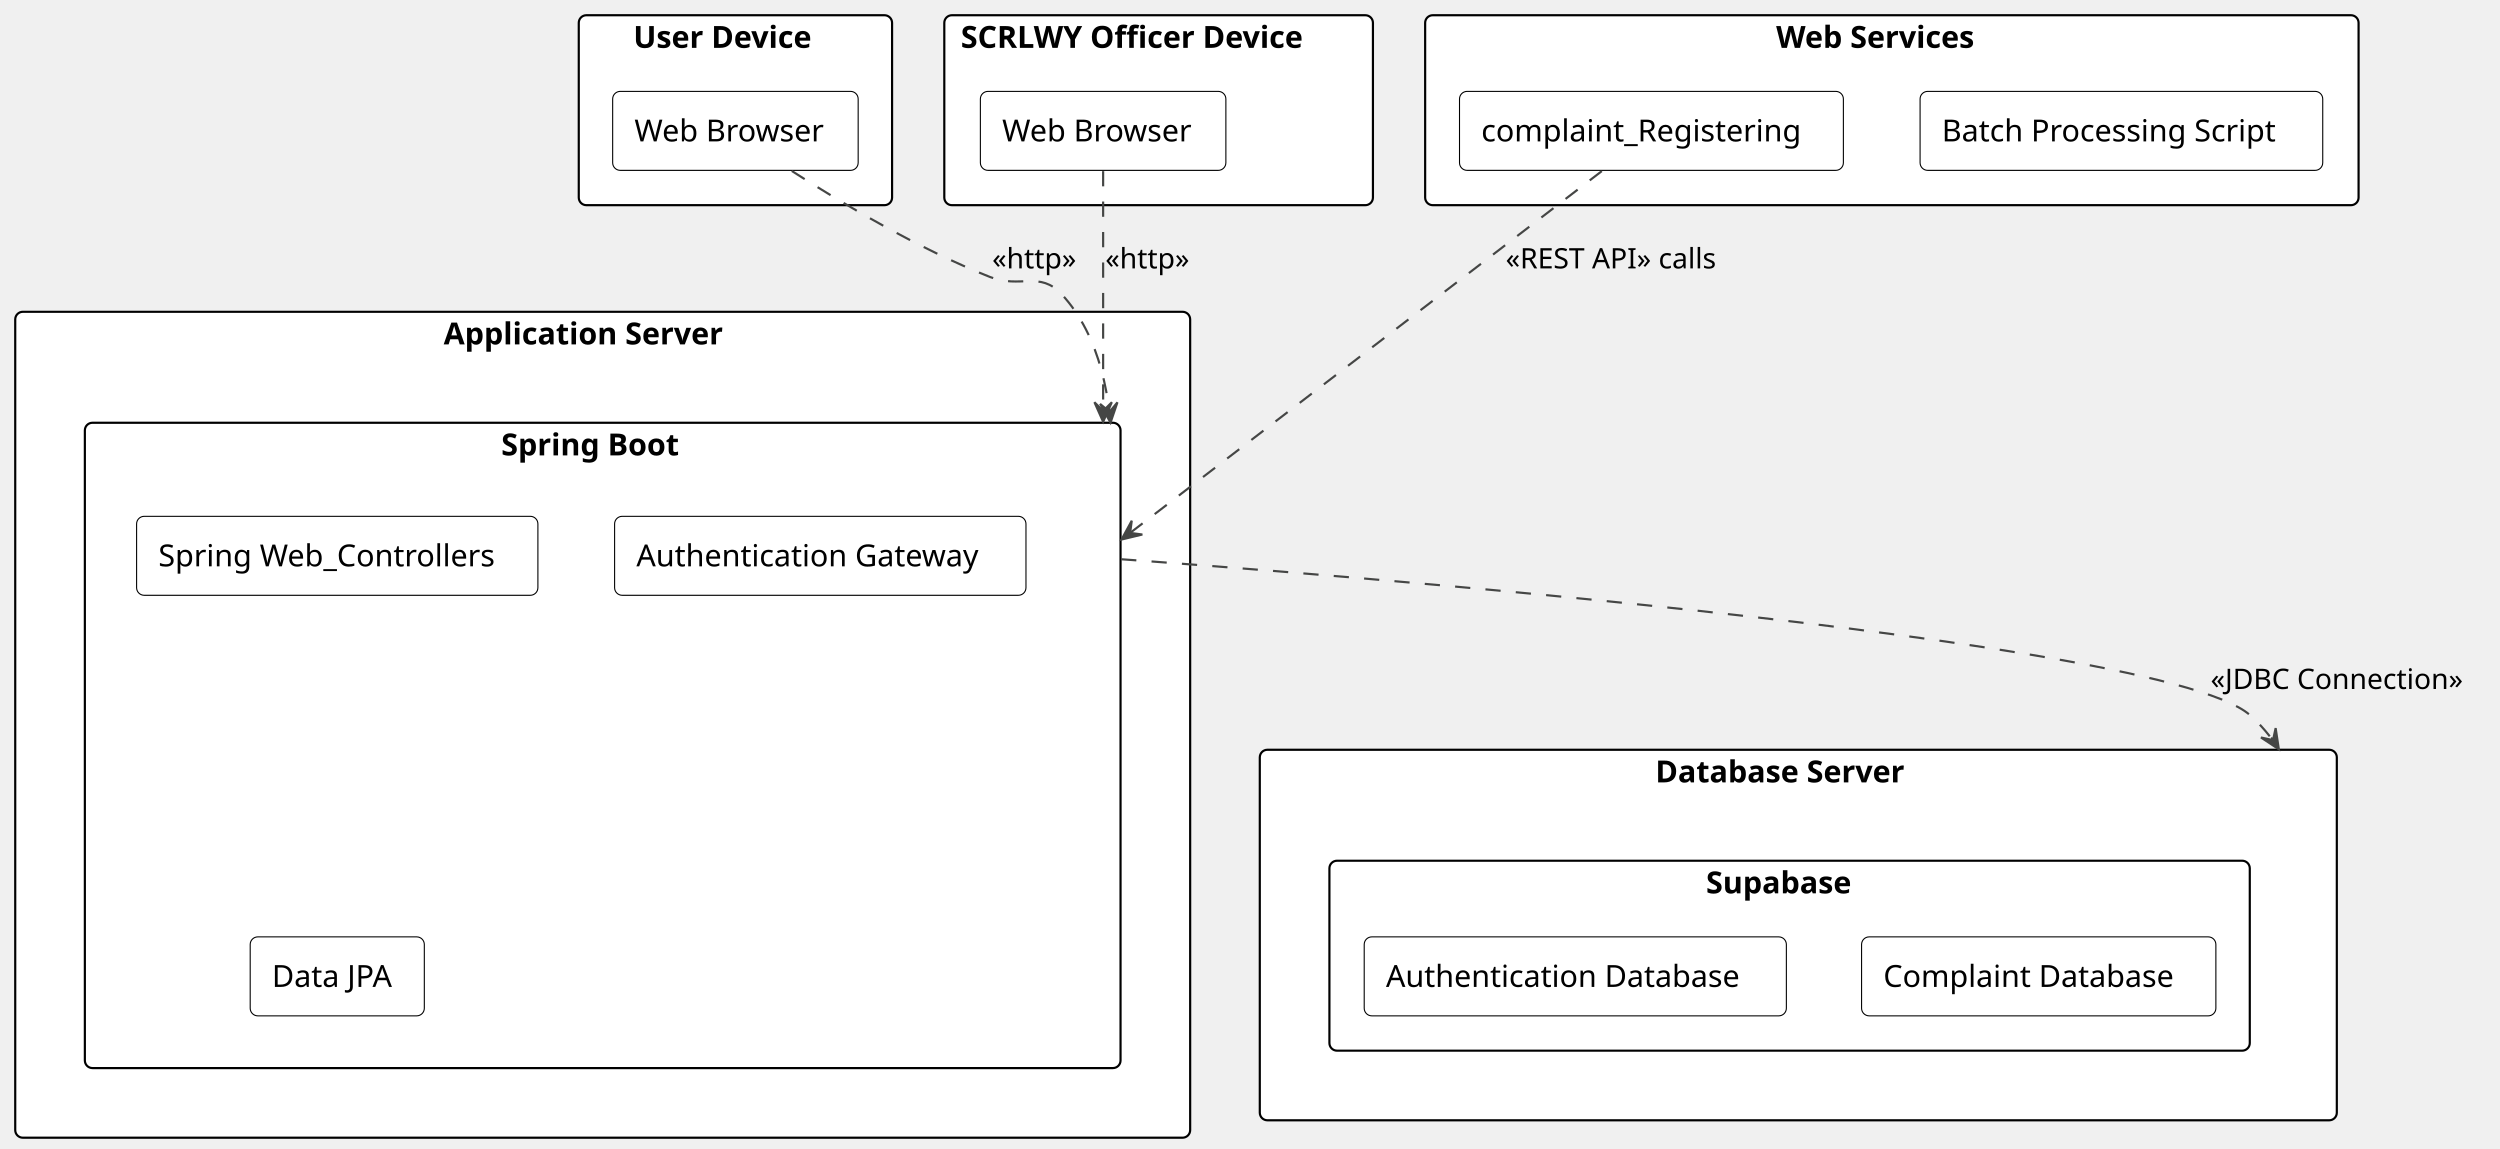
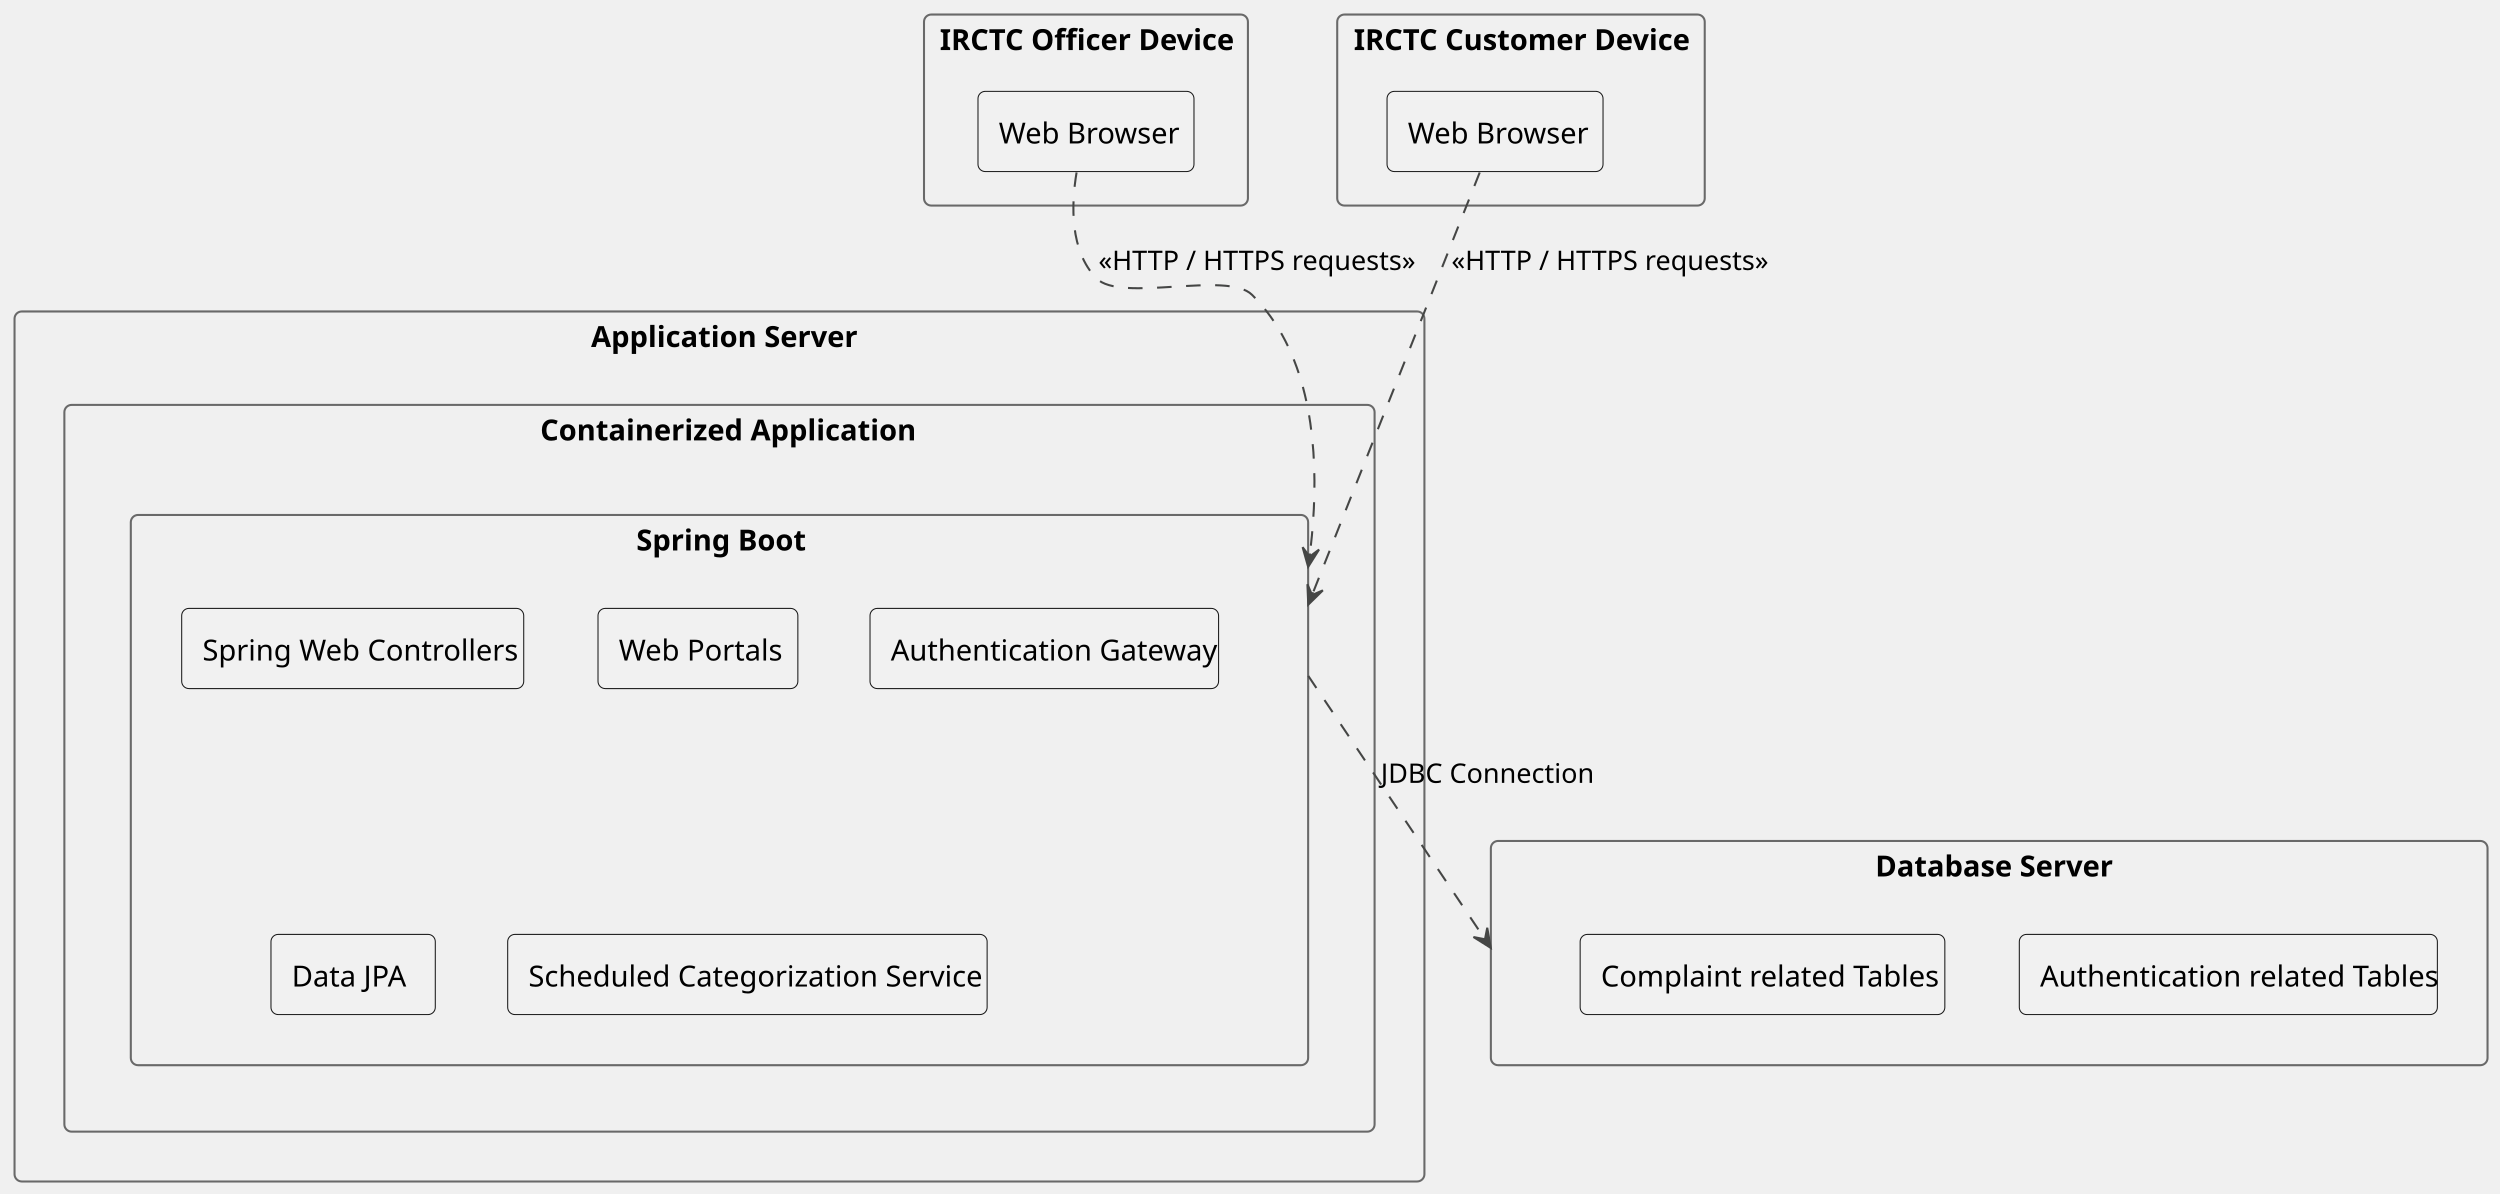
- <svg xmlns="http://www.w3.org/2000/svg" contentStyleType="text/css" height="528px" preserveAspectRatio="none" style="width:1149px;height:528px;background:#FFFFFF;" version="1.1" viewBox="0 0 1149 528" width="1149px" zoomAndPan="magnify">
+ <svg xmlns="http://www.w3.org/2000/svg" contentStyleType="text/css" height="575px" preserveAspectRatio="none" style="width:1204px;height:575px;background:#FFFFFF;" version="1.1" viewBox="0 0 1204 575" width="1204px" zoomAndPan="magnify">
  <defs />
  <g>
-     <g id="cluster_User Device">
-       <rect fill="#FFFFFF" height="87.3" rx="3.5" ry="3.5" style="stroke:#000000;stroke-width:1.0;" width="144" x="266" y="7" />
-       <text fill="#000000" font-family="sans-serif" font-size="14" font-weight="bold" lengthAdjust="spacing" textLength="93.81" x="291.095" y="21.995">User Device</text>
+     <g id="cluster_IRCTC Officer Device">
+       <rect fill="none" height="92" rx="3.5" ry="3.5" style="stroke:#696969;stroke-width:1.0;" width="156" x="445" y="7" />
+       <text fill="#000000" font-family="sans-serif" font-size="14" font-weight="bold" lengthAdjust="spacing" textLength="140.82" x="452.59" y="24.107">IRCTC Officer Device
+             </text>
    </g>
-     <g id="cluster_SCRLWY Officer Device">
-       <rect fill="#FFFFFF" height="87.3" rx="3.5" ry="3.5" style="stroke:#000000;stroke-width:1.0;" width="197" x="434" y="7" />
-       <text fill="#000000" font-family="sans-serif" font-size="14" font-weight="bold" lengthAdjust="spacing" textLength="181.802" x="441.599" y="21.995">SCRLWY Officer Device</text>
+     <g id="cluster_IRCTC Customer Device">
+       <rect fill="none" height="92" rx="3.5" ry="3.5" style="stroke:#696969;stroke-width:1.0;" width="177" x="644" y="7" />
+       <text fill="#000000" font-family="sans-serif" font-size="14" font-weight="bold" lengthAdjust="spacing" textLength="161.041" x="651.98" y="24.107">IRCTC Customer Device
+             </text>
    </g>
    <g id="cluster_Application Server">
-       <rect fill="#FFFFFF" height="379.59" rx="3.5" ry="3.5" style="stroke:#000000;stroke-width:1.0;" width="540" x="7" y="143.3" />
-       <text fill="#000000" font-family="sans-serif" font-size="14" font-weight="bold" lengthAdjust="spacing" textLength="146.18" x="203.91" y="158.295">Application Server</text>
+       <rect fill="none" height="419" rx="3.5" ry="3.5" style="stroke:#696969;stroke-width:1.0;" width="679" x="7" y="150" />
+       <text fill="#000000" font-family="sans-serif" font-size="14" font-weight="bold" lengthAdjust="spacing" textLength="123.703" x="284.648" y="167.107">Application Server
+             </text>
+     </g>
+     <g id="cluster_Containerized Application">
+       <rect fill="none" height="350" rx="3.5" ry="3.5" style="stroke:#696969;stroke-width:1.0;" width="631" x="31" y="195" />
+       <text fill="#000000" font-family="sans-serif" font-size="14" font-weight="bold" lengthAdjust="spacing" textLength="172.676" x="260.162" y="212.107">Containerized Application
+             </text>
    </g>
    <g id="cluster_springBoot">
-       <rect fill="#FFFFFF" height="296.59" rx="3.5" ry="3.5" style="stroke:#000000;stroke-width:1.0;" width="476" x="39" y="194.3" />
-       <text fill="#000000" font-family="sans-serif" font-size="14" font-weight="bold" lengthAdjust="spacing" textLength="93.269" x="230.365" y="209.295">Spring Boot</text>
+       <rect fill="none" height="265" rx="3.5" ry="3.5" style="stroke:#696969;stroke-width:1.0;" width="567" x="63" y="248" />
+       <text fill="#000000" font-family="sans-serif" font-size="14" font-weight="bold" lengthAdjust="spacing" textLength="80.097" x="306.452" y="265.107">Spring Boot
+             </text>
    </g>
-     <g id="cluster_dataBase">
-       <rect fill="#FFFFFF" height="170.3" rx="3.5" ry="3.5" style="stroke:#000000;stroke-width:1.0;" width="495" x="579" y="344.59" />
-       <text fill="#000000" font-family="sans-serif" font-size="14" font-weight="bold" lengthAdjust="spacing" textLength="131.387" x="760.807" y="359.585">Database Server</text>
+     <g id="cluster_db">
+       <rect fill="none" height="108" rx="3.5" ry="3.5" style="stroke:#696969;stroke-width:1.0;" width="480" x="718" y="405" />
+       <text fill="#000000" font-family="sans-serif" font-size="14" font-weight="bold" lengthAdjust="spacing" textLength="109.737" x="903.131" y="422.107">Database Server
+             </text>
    </g>
-     <g id="cluster_Supabase">
-       <rect fill="#FFFFFF" height="87.3" rx="3.5" ry="3.5" style="stroke:#000000;stroke-width:1.0;" width="423" x="611" y="395.59" />
-       <text fill="#000000" font-family="sans-serif" font-size="14" font-weight="bold" lengthAdjust="spacing" textLength="76.815" x="784.092" y="410.585">Supabase</text>
+     <g id="elem_officer">
+       <rect fill="#F1F1F1" height="38.621" rx="3.5" ry="3.5" style="stroke:#181818;stroke-width:0.5;" width="104.02" x="471" y="44" />
+       <text fill="#000000" font-family="sans-serif" font-size="14" lengthAdjust="spacing" textLength="84.02" x="481" y="69.107">Web Browser
+             </text>
    </g>
-     <g id="cluster_Web Services">
-       <rect fill="#FFFFFF" height="87.3" rx="3.5" ry="3.5" style="stroke:#000000;stroke-width:1.0;" width="429" x="655" y="7" />
-       <text fill="#000000" font-family="sans-serif" font-size="14" font-weight="bold" lengthAdjust="spacing" textLength="106.367" x="816.316" y="21.995">Web Services</text>
+     <g id="elem_user">
+       <rect fill="#F1F1F1" height="38.621" rx="3.5" ry="3.5" style="stroke:#181818;stroke-width:0.5;" width="104.02" x="668" y="44" />
+       <text fill="#000000" font-family="sans-serif" font-size="14" lengthAdjust="spacing" textLength="84.02" x="678" y="69.107">Web Browser
+             </text>
    </g>
-     <g id="elem_userBrowser">
-       <rect fill="#FFFFFF" height="36.297" rx="3.5" ry="3.5" style="stroke:#000000;stroke-width:0.5;" width="112.832" x="281.58" y="42" />
-       <text fill="#000000" font-family="sans-serif" font-size="14" lengthAdjust="spacing" textLength="92.832" x="291.58" y="64.995">Web Browser</text>
+     <g id="elem_Spring Web Controllers">
+       <rect fill="#F1F1F1" height="38.621" rx="3.5" ry="3.5" style="stroke:#181818;stroke-width:0.5;" width="164.724" x="87.5" y="293" />
+       <text fill="#000000" font-family="sans-serif" font-size="14" lengthAdjust="spacing" textLength="144.724" x="97.5" y="318.107">Spring Web Controllers
+             </text>
    </g>
-     <g id="elem_officerBrowser">
-       <rect fill="#FFFFFF" height="36.297" rx="3.5" ry="3.5" style="stroke:#000000;stroke-width:0.5;" width="112.832" x="450.58" y="42" />
-       <text fill="#000000" font-family="sans-serif" font-size="14" lengthAdjust="spacing" textLength="92.832" x="460.58" y="64.995">Web Browser</text>
-     </g>
-     <g id="elem_Spring Web_Controllers">
-       <rect fill="#FFFFFF" height="36.297" rx="3.5" ry="3.5" style="stroke:#000000;stroke-width:0.5;" width="184.439" x="62.78" y="237.3" />
-       <text fill="#000000" font-family="sans-serif" font-size="14" lengthAdjust="spacing" textLength="164.439" x="72.78" y="260.295">Spring Web_Controllers</text>
+     <g id="elem_Web Portals">
+       <rect fill="#F1F1F1" height="38.621" rx="3.5" ry="3.5" style="stroke:#181818;stroke-width:0.5;" width="96.248" x="288" y="293" />
+       <text fill="#000000" font-family="sans-serif" font-size="14" lengthAdjust="spacing" textLength="76.248" x="298" y="318.107">Web Portals
+             </text>
    </g>
    <g id="elem_Authentication Gateway">
-       <rect fill="#FFFFFF" height="36.297" rx="3.5" ry="3.5" style="stroke:#000000;stroke-width:0.5;" width="189.066" x="282.47" y="237.3" />
-       <text fill="#000000" font-family="sans-serif" font-size="14" lengthAdjust="spacing" textLength="169.066" x="292.47" y="260.295">Authentication Gateway</text>
+       <rect fill="#F1F1F1" height="38.621" rx="3.5" ry="3.5" style="stroke:#181818;stroke-width:0.5;" width="167.868" x="419" y="293" />
+       <text fill="#000000" font-family="sans-serif" font-size="14" lengthAdjust="spacing" textLength="147.868" x="429" y="318.107">Authentication Gateway
+             </text>
    </g>
    <g id="elem_Data JPA">
-       <rect fill="#FFFFFF" height="36.297" rx="3.5" ry="3.5" style="stroke:#000000;stroke-width:0.5;" width="80.026" x="114.99" y="430.59" />
-       <text fill="#000000" font-family="sans-serif" font-size="14" lengthAdjust="spacing" textLength="60.026" x="124.99" y="453.585">Data JPA</text>
+       <rect fill="#F1F1F1" height="38.621" rx="3.5" ry="3.5" style="stroke:#181818;stroke-width:0.5;" width="79.138" x="130.5" y="450" />
+       <text fill="#000000" font-family="sans-serif" font-size="14" lengthAdjust="spacing" textLength="59.138" x="140.5" y="475.107">Data JPA
+             </text>
    </g>
-     <g id="elem_Authentication Database">
-       <rect fill="#FFFFFF" height="36.297" rx="3.5" ry="3.5" style="stroke:#000000;stroke-width:0.5;" width="194.023" x="626.99" y="430.59" />
-       <text fill="#000000" font-family="sans-serif" font-size="14" lengthAdjust="spacing" textLength="174.023" x="636.99" y="453.585">Authentication Database</text>
+     <g id="elem_Scheduled Categorization Service">
+       <rect fill="#F1F1F1" height="38.621" rx="3.5" ry="3.5" style="stroke:#181818;stroke-width:0.5;" width="230.902" x="244.5" y="450" />
+       <text fill="#000000" font-family="sans-serif" font-size="14" lengthAdjust="spacing" textLength="210.902" x="254.5" y="475.107">Scheduled Categorization Service
+             </text>
    </g>
-     <g id="elem_Complaint Database">
-       <rect fill="#FFFFFF" height="36.297" rx="3.5" ry="3.5" style="stroke:#000000;stroke-width:0.5;" width="162.837" x="855.58" y="430.59" />
-       <text fill="#000000" font-family="sans-serif" font-size="14" lengthAdjust="spacing" textLength="142.837" x="865.58" y="453.585">Complaint Database</text>
+     <g id="elem_Authentication related Tables">
+       <rect fill="#F1F1F1" height="38.621" rx="3.5" ry="3.5" style="stroke:#181818;stroke-width:0.5;" width="201.337" x="972.5" y="450" />
+       <text fill="#000000" font-family="sans-serif" font-size="14" lengthAdjust="spacing" textLength="181.337" x="982.5" y="475.107">Authentication related Tables
+             </text>
    </g>
-     <g id="elem_complaint_Registering">
-       <rect fill="#FFFFFF" height="36.297" rx="3.5" ry="3.5" style="stroke:#000000;stroke-width:0.5;" width="176.427" x="670.79" y="42" />
-       <text fill="#000000" font-family="sans-serif" font-size="14" lengthAdjust="spacing" textLength="156.427" x="680.79" y="64.995">complaint_Registering</text>
+     <g id="elem_Complaint related Tables">
+       <rect fill="#F1F1F1" height="38.621" rx="3.5" ry="3.5" style="stroke:#181818;stroke-width:0.5;" width="175.634" x="761" y="450" />
+       <text fill="#000000" font-family="sans-serif" font-size="14" lengthAdjust="spacing" textLength="155.634" x="771" y="475.107">Complaint related Tables
+             </text>
    </g>
-     <g id="elem_Batch Processing Script">
-       <rect fill="#FFFFFF" height="36.297" rx="3.5" ry="3.5" style="stroke:#000000;stroke-width:0.5;" width="185.06" x="882.47" y="42" />
-       <text fill="#000000" font-family="sans-serif" font-size="14" lengthAdjust="spacing" textLength="165.06" x="892.47" y="64.995">Batch Processing Script</text>
+     <g id="link_officer_springBoot">
+       <path d="M518.48,83.04 C515.86,98.75 515.22,120.78 528,134 C539.65,146.05 591.12,130.18 603,142 C629.455,168.31 634.47,209.782 632.741,245.119 C632.309,253.953 631.455,262.403 630.41,270.138 C630.279,271.104 631.003,266.122 630.866,267.065 " fill="none" id="officer-to-springBoot" style="stroke:#454645;stroke-width:1.0;stroke-dasharray:7.0,7.0;" />
+       <polygon fill="#454645" points="630.009,273.004,635.254,264.668,630.724,268.055,627.336,263.524,630.009,273.004" style="stroke:#454645;stroke-width:1.0;" />
+       <text fill="#000000" font-family="sans-serif" font-size="13" lengthAdjust="spacing" textLength="155.321" x="529" y="130.028">«HTTP / HTTPS requests»
+             </text>
    </g>
-     <g id="link_userBrowser_springBoot">
-       <path d="M363.91,78.58 C386.95,93.39 422.01,114.27 455,127.3 C469.04,132.84 477.76,124.21 488,135.3 C496.952,144.995 502.649,157.134 506.151,169.926 C507.901,176.323 509.103,182.882 509.889,189.382 C510.085,191.007 509.714,186.653 509.86,188.267 " fill="none" id="userBrowser-to-springBoot" style="stroke:#454645;stroke-width:1.0;stroke-dasharray:7.0,7.0;" />
-       <polygon fill="#454645" points="510.402,194.242,513.572,184.917,509.95,189.262,505.605,185.64,510.402,194.242" style="stroke:#454645;stroke-width:1.0;" />
-       <text fill="#000000" font-family="sans-serif" font-size="13" lengthAdjust="spacing" textLength="42.593" x="456" y="123.367">«http»</text>
+     <g id="link_user_springBoot">
+       <path d="M712.63,83.07 C701.415,111.34 679.285,167.118 659.701,216.477 C649.909,241.157 640.754,264.233 633.918,281.464 C633.063,283.618 632.245,285.68 631.466,287.643 C631.077,288.624 630.698,289.581 630.328,290.512 C630.236,290.744 632.357,285.398 632.266,285.627 " fill="none" id="user-to-springBoot" style="stroke:#454645;stroke-width:1.0;stroke-dasharray:7.0,7.0;" />
+       <polygon fill="#454645" points="630.053,291.205,637.09,284.314,631.897,286.557,629.654,281.364,630.053,291.205" style="stroke:#454645;stroke-width:1.0;" />
+       <text fill="#000000" font-family="sans-serif" font-size="13" lengthAdjust="spacing" textLength="155.321" x="699" y="130.028">«HTTP / HTTPS requests»
+             </text>
    </g>
-     <g id="link_officerBrowser_springBoot">
-       <path d="M507,78.64 C507,102.06 507,145.015 507,182.601 C507,184.95 507,187.279 507,189.58 C507,190.73 507,191.874 507,193.01 C507,193.294 507,187.578 507,187.861 " fill="none" id="officerBrowser-to-springBoot" style="stroke:#454645;stroke-width:1.0;stroke-dasharray:7.0,7.0;" />
-       <polygon fill="#454645" points="507,193.861,511,184.861,507,188.861,503,184.861,507,193.861" style="stroke:#454645;stroke-width:1.0;" />
-       <text fill="#000000" font-family="sans-serif" font-size="13" lengthAdjust="spacing" textLength="42.593" x="508" y="123.367">«http»</text>
-     </g>
-     <g id="link_springBoot_dataBase">
-       <path d="M515.285,257.028 C515.822,257.067 516.384,257.107 516.971,257.149 C518.144,257.234 519.414,257.326 520.777,257.425 C523.505,257.623 526.607,257.851 530.056,258.106 C543.854,259.13 563.208,260.607 586.362,262.486 C632.671,266.245 694.178,271.613 756.827,278.176 C882.128,291.303 1012,309.21 1034,328.59 C1039.062,333.05 1043.364,338.216 1047.014,343.848 C1047.128,344.024 1044.015,339.142 1044.128,339.318 " fill="none" id="springBoot-to-dataBase" style="stroke:#454645;stroke-width:1.0;stroke-dasharray:7.0,7.0;" />
-       <polygon fill="#454645" points="1047.354,344.377,1045.888,334.638,1044.666,340.161,1039.142,338.94,1047.354,344.377" style="stroke:#454645;stroke-width:1.0;" />
-       <text fill="#000000" font-family="sans-serif" font-size="13" lengthAdjust="spacing" textLength="125.436" x="1016" y="316.657">«JDBC Connection»</text>
-     </g>
-     <g id="link_complaint_Registering_springBoot">
-       <path d="M736.19,78.64 C705.66,102.06 649.663,145.015 600.663,182.601 C576.163,201.394 553.412,218.845 536.469,231.841 C527.997,238.339 520.977,243.723 515.917,247.604 C515.759,247.726 520.364,244.194 520.209,244.312 " fill="none" id="complaint_Registering-to-springBoot" style="stroke:#454645;stroke-width:1.0;stroke-dasharray:7.0,7.0;" />
-       <polygon fill="#454645" points="515.448,247.964,525.024,245.661,519.416,244.921,520.155,239.313,515.448,247.964" style="stroke:#454645;stroke-width:1.0;" />
-       <text fill="#000000" font-family="sans-serif" font-size="13" lengthAdjust="spacing" textLength="107.288" x="692" y="123.367">«REST API» calls</text>
+     <g id="link_springBoot_db">
+       <path d="M630.071,325.52 C630.182,325.687 630.295,325.854 630.408,326.023 C630.635,326.361 630.866,326.705 631.101,327.055 C631.57,327.754 632.054,328.476 632.553,329.22 C634.548,332.193 636.774,335.511 639.184,339.104 C648.826,353.475 661.424,372.252 674.02,391.026 C686.616,409.801 699.211,428.573 708.848,442.936 C711.258,446.526 713.482,449.842 715.476,452.812 C715.974,453.555 716.458,454.276 716.927,454.975 C717.161,455.324 717.391,455.668 717.618,456.006 C717.731,456.175 714.501,451.36 714.612,451.526 " fill="none" id="springBoot-to-db" style="stroke:#454645;stroke-width:1.0;stroke-dasharray:7.0,7.0;" />
+       <polygon fill="#454645" points="717.955,456.508,716.262,446.806,715.169,452.356,709.619,451.263,717.955,456.508" style="stroke:#454645;stroke-width:1.0;" />
+       <text fill="#000000" font-family="sans-serif" font-size="13" lengthAdjust="spacing" textLength="103.327" x="665" y="377.028">JDBC Connection
+             </text>
    </g>
  </g>
</svg>
